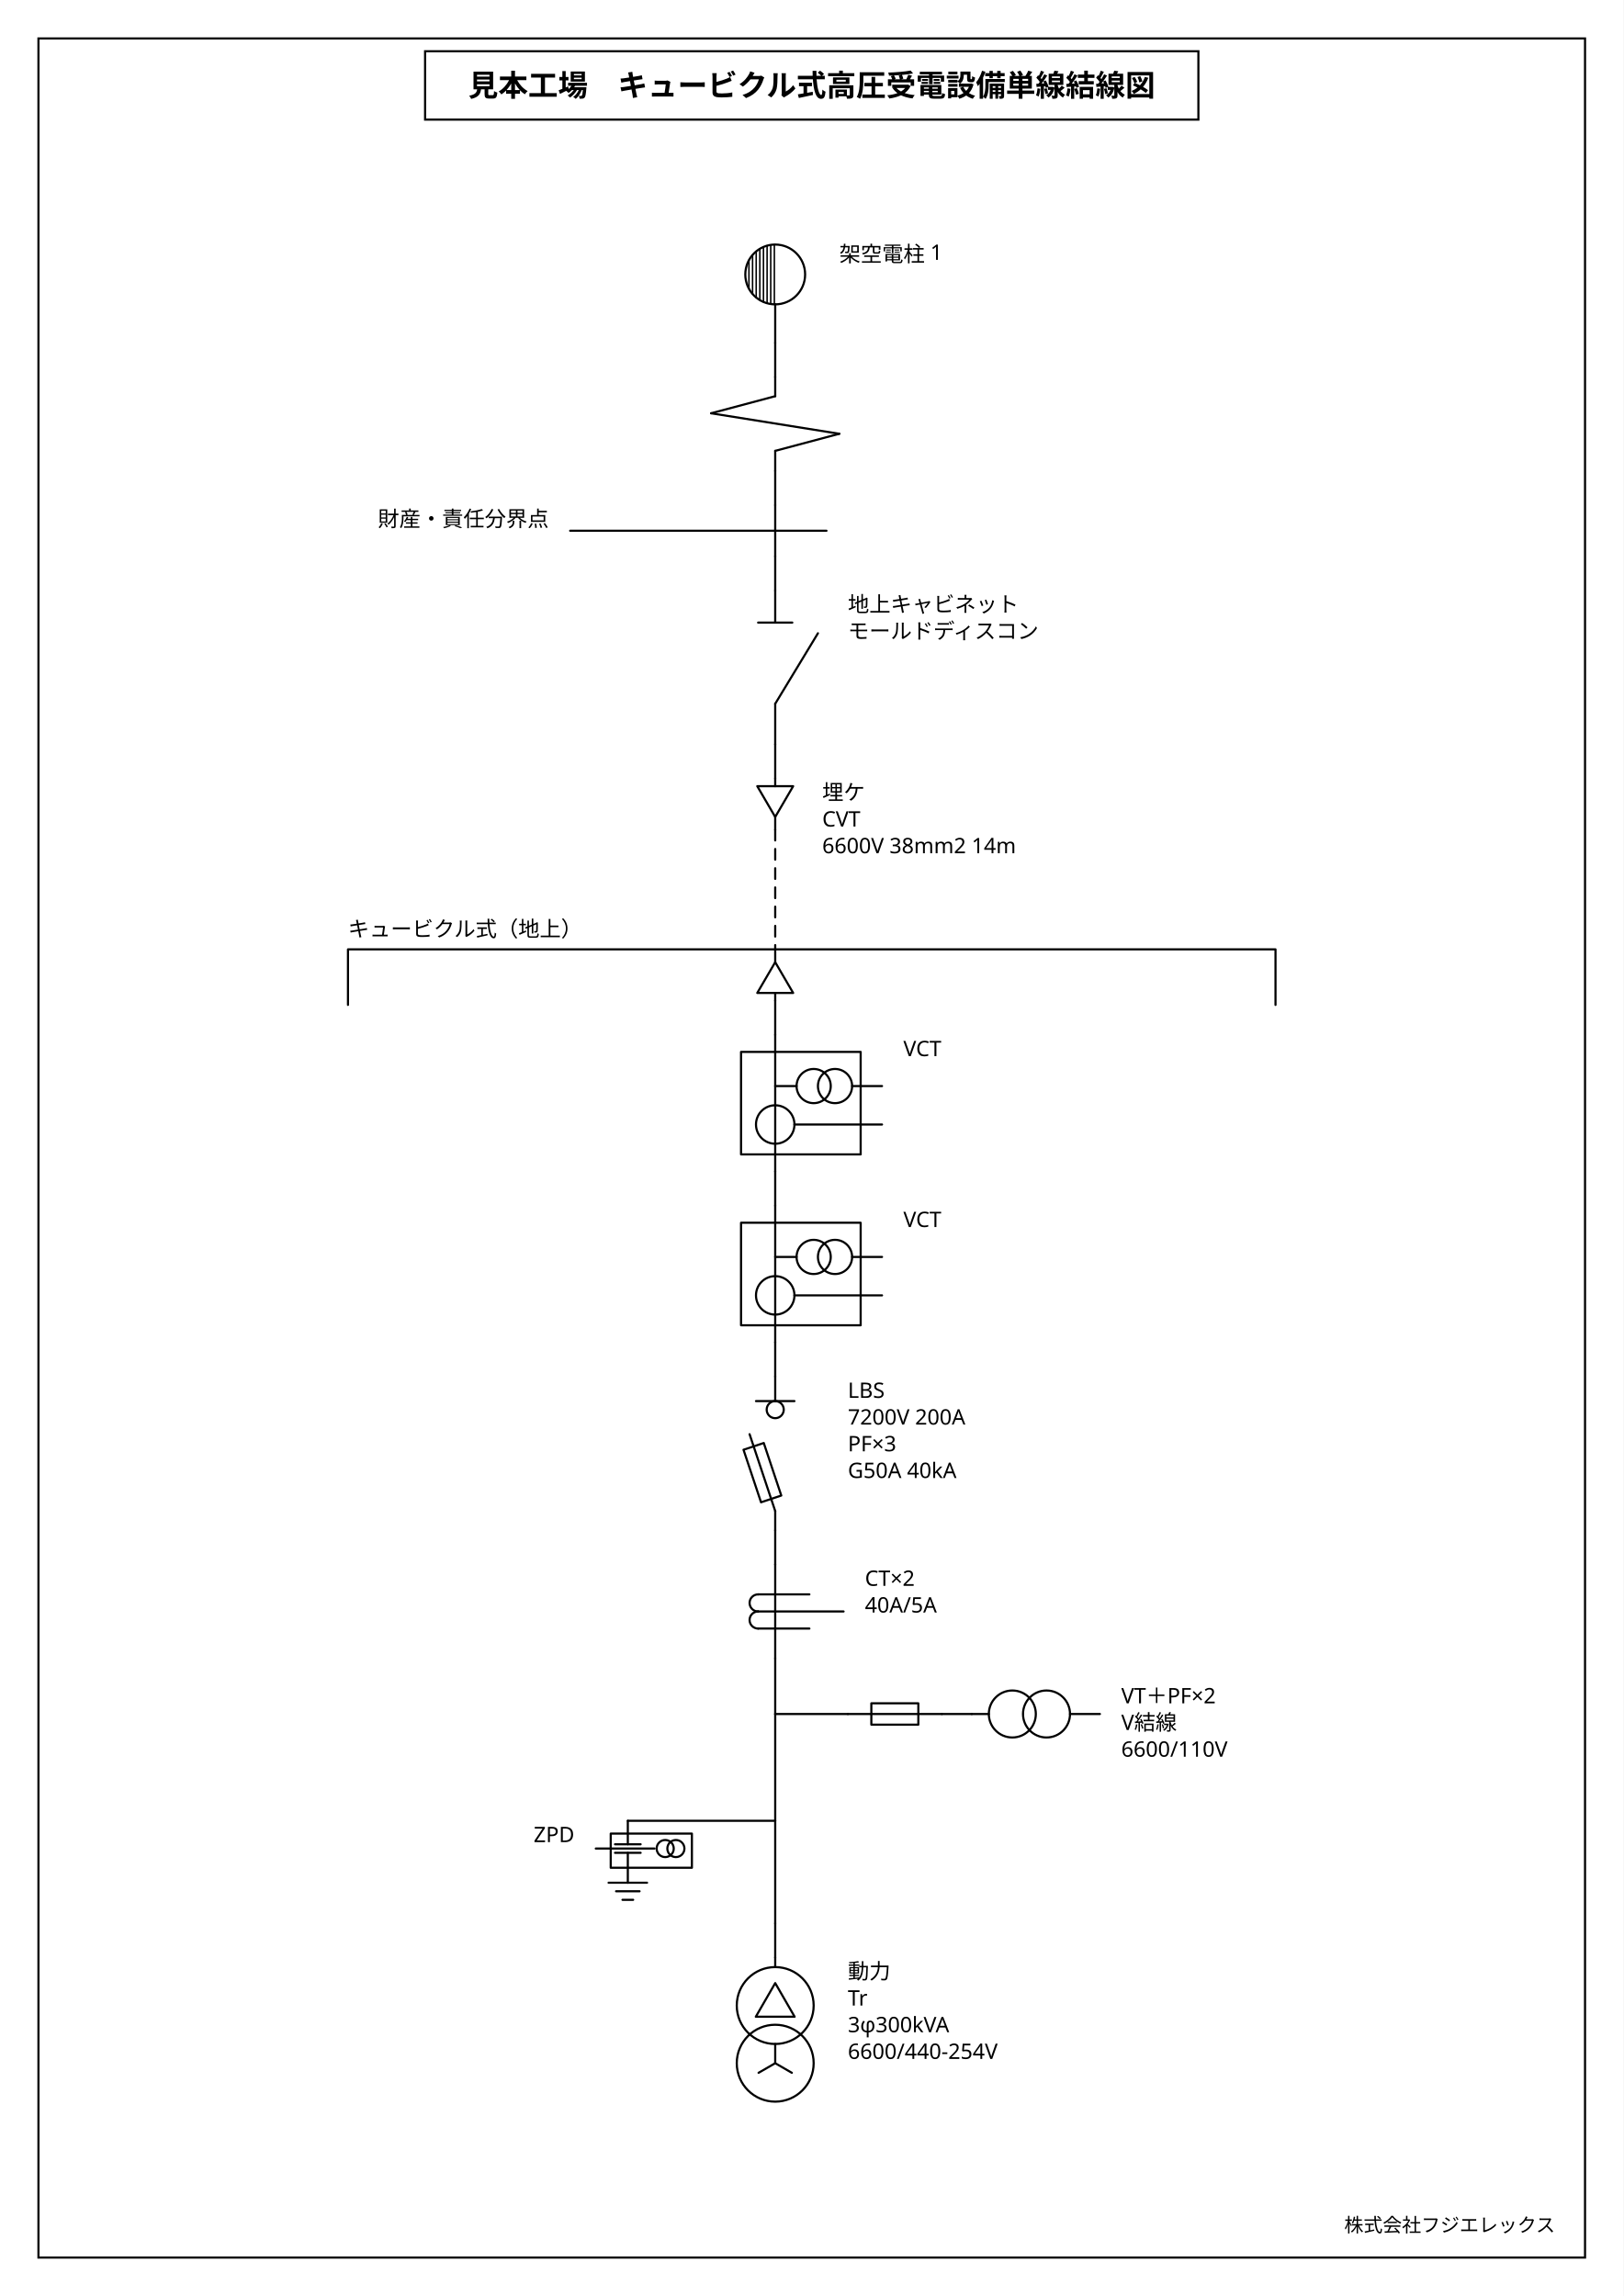
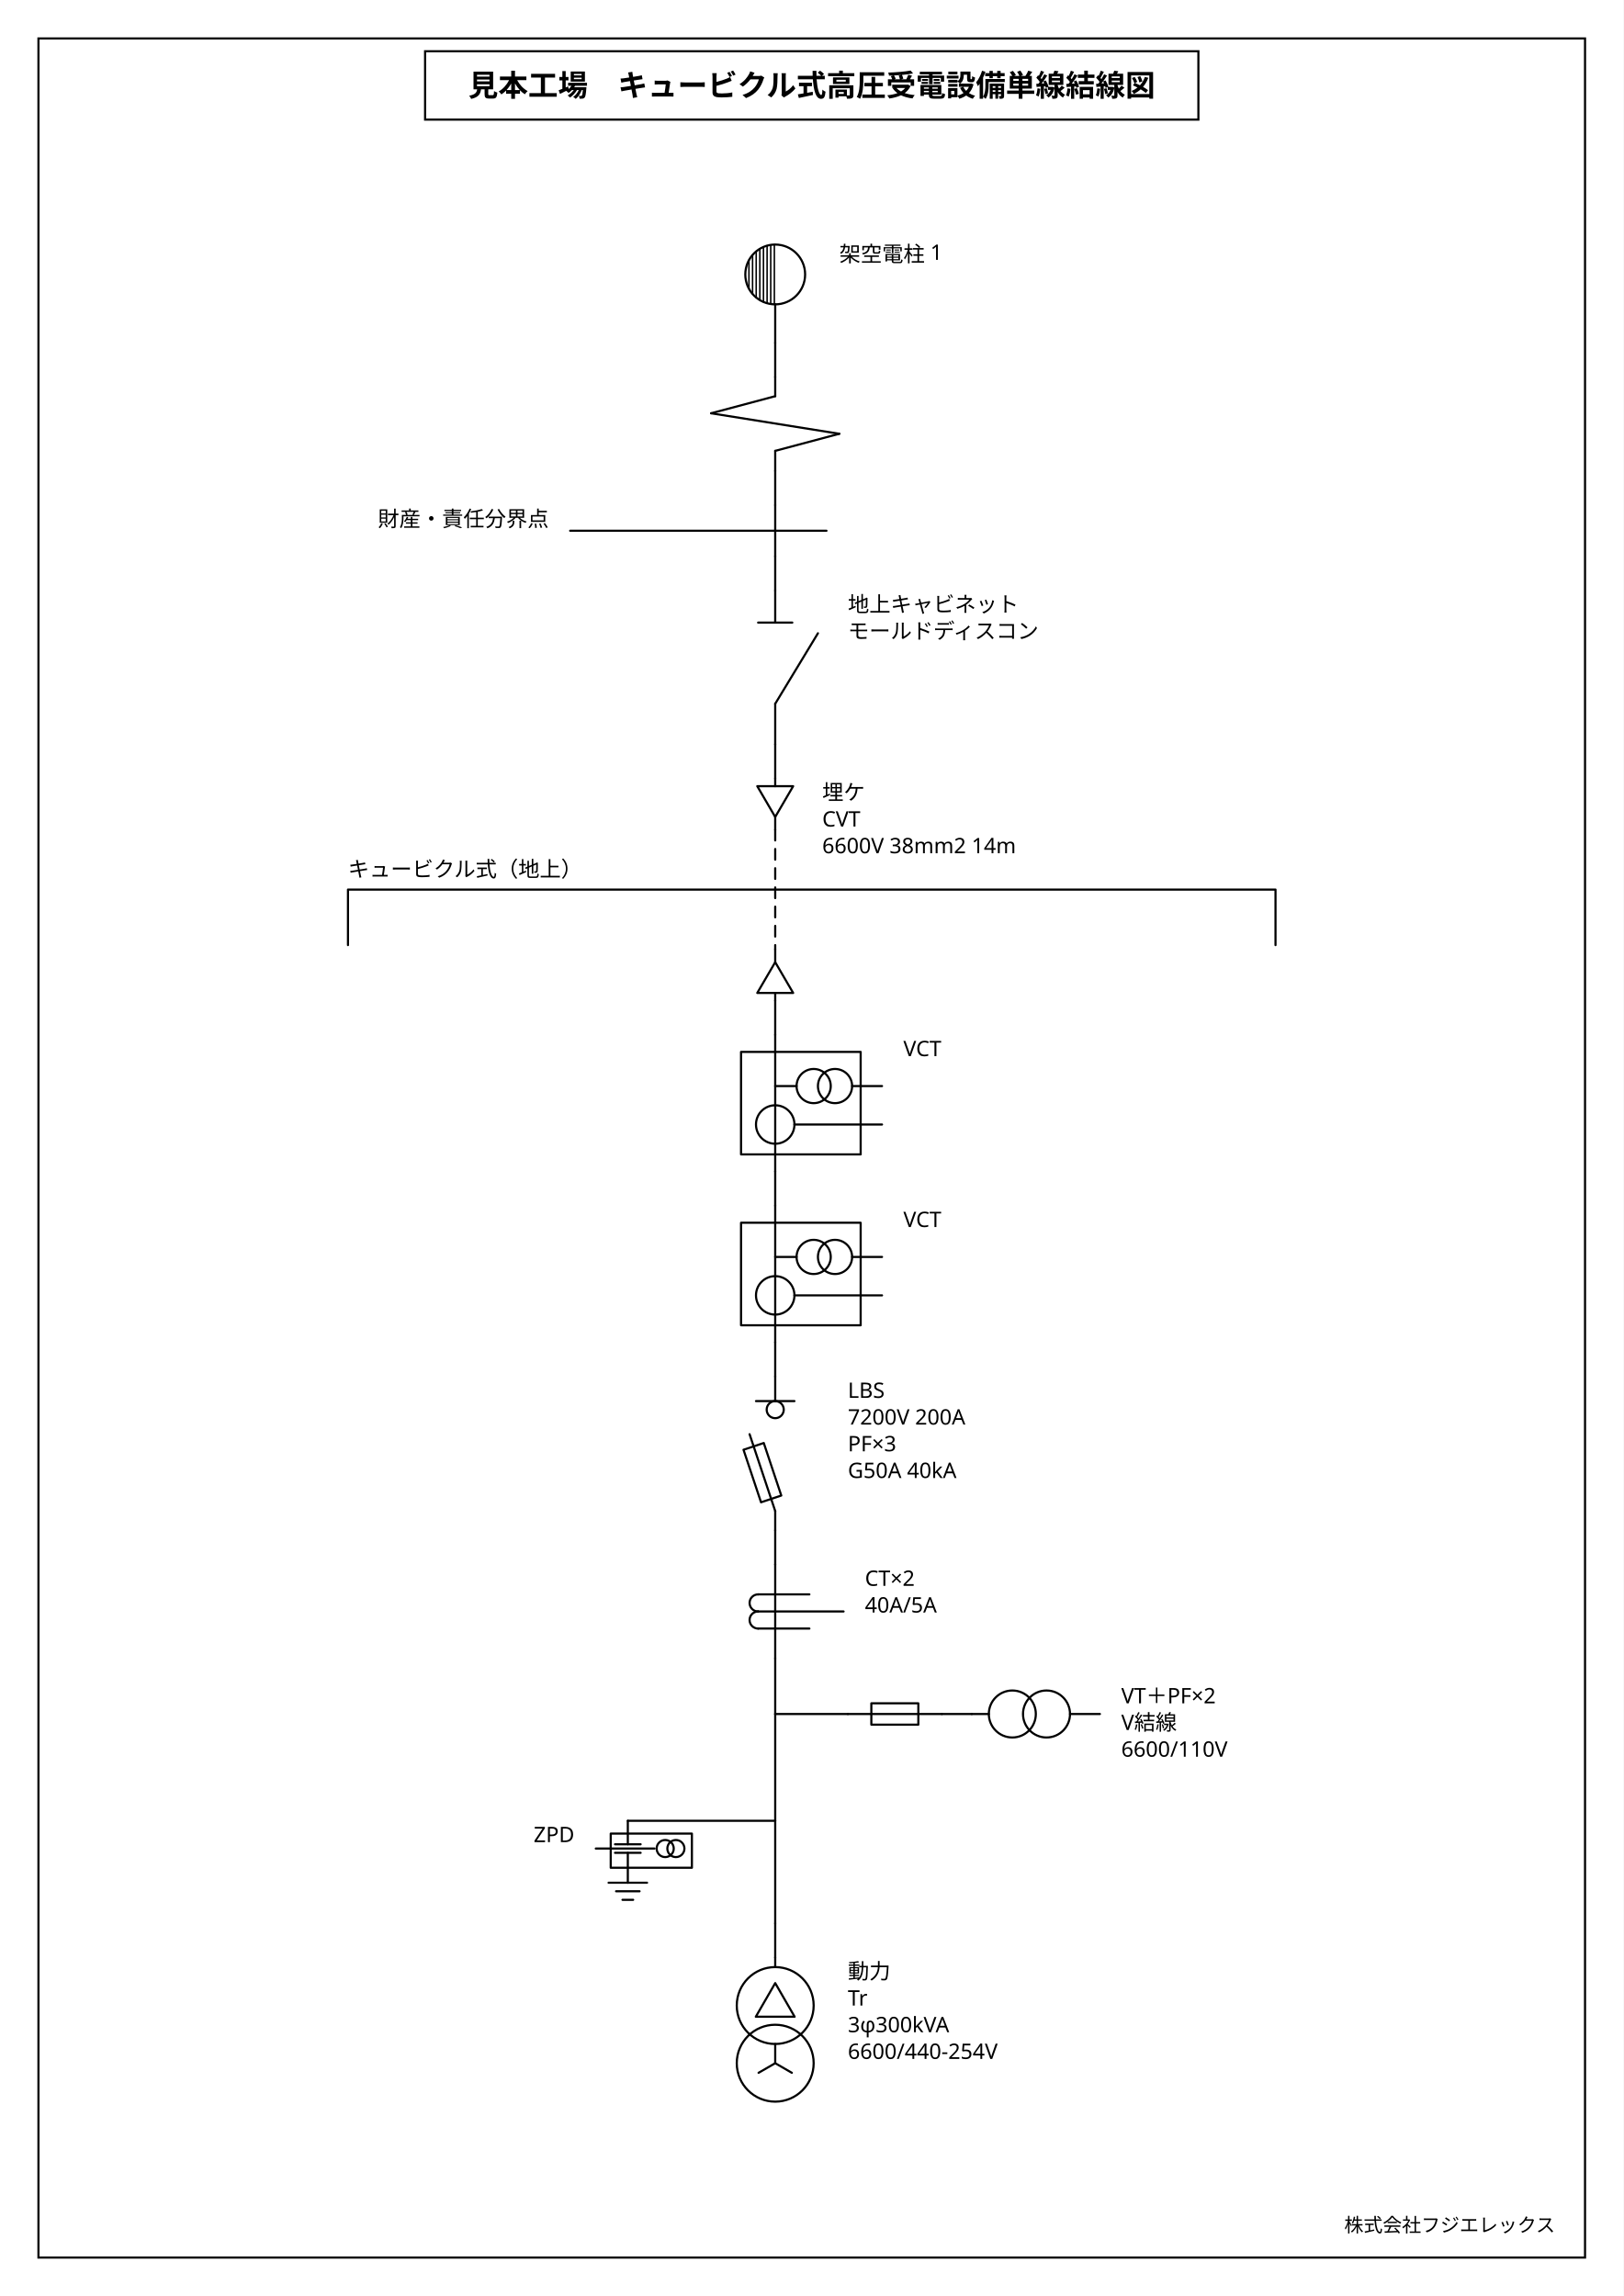
<svg xmlns="http://www.w3.org/2000/svg" viewBox="0 0 760 1075" width="760" height="1075">
  <rect x="0" y="0" width="760" height="1075" fill="#fff" />
  <g stroke="#000" fill="none">
    <rect x="18" y="18" width="724" height="1039" stroke-width="1" />
    <rect x="199" y="24" width="362" height="32" stroke-width="1" />
  </g>
  <text x="380" y="45" font-size="14" font-weight="700" text-anchor="middle" font-family="IPAGothic, 'IPAゴシック', 'Noto Sans JP', 'Hiragino Kaku Gothic ProN', 'Yu Gothic', sans-serif" fill="#000">見本工場　キュービクル式高圧受電設備単線結線図</text>
  <text x="728" y="1045" font-size="9" text-anchor="end" font-family="IPAGothic, 'IPAゴシック', 'Noto Sans JP', 'Hiragino Kaku Gothic ProN', 'Yu Gothic', sans-serif" fill="#000">株式会社フジエレックス</text>
  <g transform="translate(362.9 112.5) scale(1)">
    <g stroke="#000" fill="none" stroke-linecap="round" stroke-linejoin="round" color="#000">
-       <path d="M -200 332 L 234.2 332 M -200 332 L -200 358 M 234.2 332 L 234.2 358" fill="none" stroke-width="1" />
-       <text x="-200" y="326" font-size="10" font-family="IPAGothic, 'IPAゴシック', 'Noto Sans JP', 'Hiragino Kaku Gothic ProN', 'Yu Gothic', sans-serif" fill="currentColor" stroke="none">キュービクル式（地上）</text>
+       <path d="M -200 304 L 234.2 304 M -200 304 L -200 330 M 234.2 304 L 234.2 330" fill="none" stroke-width="1" />
+       <text x="-200" y="298" font-size="10" font-family="IPAGothic, 'IPAゴシック', 'Noto Sans JP', 'Hiragino Kaku Gothic ProN', 'Yu Gothic', sans-serif" fill="currentColor" stroke="none">キュービクル式（地上）</text>
      <line x1="0" y1="48" x2="0" y2="64" stroke-width="1" />
      <line x1="0" y1="108" x2="0" y2="124" stroke-width="1" />
      <line x1="0" y1="148" x2="0" y2="164" stroke-width="1" />
      <line x1="0" y1="236" x2="0" y2="252" stroke-width="1" />
      <line x1="0" y1="276" x2="0" y2="332" stroke-width="1" stroke-dasharray="5 4" />
      <line x1="0" y1="356" x2="0" y2="372" stroke-width="1" />
      <line x1="0" y1="436" x2="0" y2="452" stroke-width="1" />
      <line x1="0" y1="516" x2="0" y2="532" stroke-width="1" />
      <line x1="0" y1="604" x2="0" y2="620" stroke-width="1" />
      <line x1="0" y1="664" x2="0" y2="690" stroke-width="1" />
      <line x1="0" y1="690" x2="34" y2="690" stroke-width="1" />
      <line x1="78" y1="690" x2="92" y2="690" stroke-width="1" />
      <line x1="0" y1="690" x2="0" y2="740" stroke-width="1" />
      <line x1="0" y1="740" x2="-69" y2="740" stroke-width="1" />
      <line x1="0" y1="740" x2="0" y2="788" stroke-width="1" />
      <line x1="0" y1="788" x2="0" y2="804" stroke-width="1" />
      <g transform="translate(-16 0)">
        <circle cx="16" cy="16" r="14" fill="none" stroke-width="1" />
        <line x1="3.7" y1="9.313" x2="3.7" y2="22.687" stroke-width="0.7" />
        <line x1="5.4" y1="6.855" x2="5.4" y2="25.145" stroke-width="0.7" />
        <line x1="7.1" y1="5.193" x2="7.1" y2="26.807" stroke-width="0.7" />
        <line x1="8.8" y1="3.993" x2="8.8" y2="28.007" stroke-width="0.7" />
        <line x1="10.5" y1="3.126" x2="10.5" y2="28.874" stroke-width="0.7" />
        <line x1="12.2" y1="2.526" x2="12.2" y2="29.474" stroke-width="0.7" />
        <line x1="13.9" y1="2.158" x2="13.9" y2="29.842" stroke-width="0.7" />
        <line x1="15.6" y1="2.006" x2="15.6" y2="29.994" stroke-width="0.7" />
        <line x1="16" y1="30" x2="16" y2="48" stroke-width="1" />
      </g>
      <text x="30" y="10" font-size="10" text-anchor="start" font-family="IPAGothic, 'IPAゴシック', 'Noto Sans JP', 'Hiragino Kaku Gothic ProN', 'Yu Gothic', sans-serif" fill="currentColor" stroke="none">
        <tspan x="30" dy="0">架空電柱 1</tspan>
      </text>
      <g transform="translate(-30 64)">
        <line x1="30" y1="0" x2="30" y2="9" stroke-width="1" />
        <line x1="30" y1="9" x2="0" y2="17" stroke-width="1" />
        <line x1="0" y1="17" x2="60" y2="26.6" stroke-width="1" />
        <line x1="60" y1="26.6" x2="30" y2="34.6" stroke-width="1" />
        <line x1="30" y1="34.6" x2="30" y2="44" stroke-width="1" />
      </g>
      <g transform="translate(-96 124)">
        <line x1="96" y1="0" x2="96" y2="24" stroke-width="1" />
        <line x1="0" y1="12" x2="120" y2="12" stroke-width="1" />
      </g>
      <text x="-106" y="134" font-size="10" text-anchor="end" font-family="IPAGothic, 'IPAゴシック', 'Noto Sans JP', 'Hiragino Kaku Gothic ProN', 'Yu Gothic', sans-serif" fill="currentColor" stroke="none">
        <tspan x="-106" dy="0">財産・責任分界点</tspan>
      </text>
      <g transform="translate(-24 164)">
        <line x1="24" y1="0" x2="24" y2="15" stroke-width="1" />
        <line x1="16" y1="15" x2="32" y2="15" stroke-width="1" />
        <line x1="24" y1="53" x2="44" y2="20" stroke-width="1" />
        <line x1="24" y1="53" x2="24" y2="72" stroke-width="1" />
      </g>
      <text x="34" y="174" font-size="10" text-anchor="start" font-family="IPAGothic, 'IPAゴシック', 'Noto Sans JP', 'Hiragino Kaku Gothic ProN', 'Yu Gothic', sans-serif" fill="currentColor" stroke="none">
        <tspan x="34" dy="0">地上キャビネット</tspan>
        <tspan x="34" dy="12.5">モールドディスコン</tspan>
      </text>
      <g transform="translate(-12 252)">
        <line x1="12" y1="0" x2="12" y2="3.6" stroke-width="1" />
        <polygon points="3.6,3.6 20.4,3.6 12,18" fill="none" stroke-width="1" />
        <line x1="12" y1="18" x2="12" y2="24" stroke-width="1" />
      </g>
      <text x="22" y="262" font-size="10" text-anchor="start" font-family="IPAGothic, 'IPAゴシック', 'Noto Sans JP', 'Hiragino Kaku Gothic ProN', 'Yu Gothic', sans-serif" fill="currentColor" stroke="none">
        <tspan x="22" dy="0">埋ケ</tspan>
        <tspan x="22" dy="12.5">CVT</tspan>
        <tspan x="22" dy="12.5">6600V 38mm2 14m</tspan>
      </text>
      <g transform="translate(-12 332) rotate(180 12 12)">
        <line x1="12" y1="0" x2="12" y2="3.6" stroke-width="1" />
        <polygon points="3.6,3.6 20.4,3.6 12,18" fill="none" stroke-width="1" />
        <line x1="12" y1="18" x2="12" y2="24" stroke-width="1" />
      </g>
      <g transform="translate(-22 372)">
        <line x1="22" y1="0" x2="22" y2="64" stroke-width="1" />
        <rect x="6" y="8" width="56" height="48" fill="none" stroke-width="1" />
        <line x1="22" y1="24" x2="32" y2="24" stroke-width="1" />
        <circle cx="40" cy="24" r="8" fill="none" stroke-width="1" />
        <circle cx="50" cy="24" r="8" fill="none" stroke-width="1" />
        <line x1="58" y1="24" x2="72" y2="24" stroke-width="1" />
        <circle cx="22" cy="42" r="9" fill="none" stroke-width="1" />
        <line x1="31" y1="42" x2="72" y2="42" stroke-width="1" />
      </g>
      <text x="60" y="382" font-size="10" text-anchor="start" font-family="IPAGothic, 'IPAゴシック', 'Noto Sans JP', 'Hiragino Kaku Gothic ProN', 'Yu Gothic', sans-serif" fill="currentColor" stroke="none">
        <tspan x="60" dy="0">VCT</tspan>
      </text>
      <g transform="translate(-22 452)">
        <line x1="22" y1="0" x2="22" y2="64" stroke-width="1" />
        <rect x="6" y="8" width="56" height="48" fill="none" stroke-width="1" />
        <line x1="22" y1="24" x2="32" y2="24" stroke-width="1" />
        <circle cx="40" cy="24" r="8" fill="none" stroke-width="1" />
        <circle cx="50" cy="24" r="8" fill="none" stroke-width="1" />
        <line x1="58" y1="24" x2="72" y2="24" stroke-width="1" />
        <circle cx="22" cy="42" r="9" fill="none" stroke-width="1" />
        <line x1="31" y1="42" x2="72" y2="42" stroke-width="1" />
      </g>
      <text x="60" y="462" font-size="10" text-anchor="start" font-family="IPAGothic, 'IPAゴシック', 'Noto Sans JP', 'Hiragino Kaku Gothic ProN', 'Yu Gothic', sans-serif" fill="currentColor" stroke="none">
        <tspan x="60" dy="0">VCT</tspan>
      </text>
      <g transform="translate(-24 532)">
        <line x1="24" y1="0" x2="24" y2="11.5" stroke-width="1" />
        <line x1="15" y1="11.5" x2="33" y2="11.5" stroke-width="1" />
        <circle cx="24" cy="15.5" r="4" fill="none" stroke-width="1" />
        <line x1="24" y1="63" x2="12" y2="27" stroke-width="1" />
        <polygon points="26.843,55.719 18.643,31.119 9.157,34.281 17.357,58.881" fill="none" stroke-width="1" />
        <line x1="24" y1="63" x2="24" y2="72" stroke-width="1" />
      </g>
      <text x="34" y="542" font-size="10" text-anchor="start" font-family="IPAGothic, 'IPAゴシック', 'Noto Sans JP', 'Hiragino Kaku Gothic ProN', 'Yu Gothic', sans-serif" fill="currentColor" stroke="none">
        <tspan x="34" dy="0">LBS</tspan>
        <tspan x="34" dy="12.5">7200V 200A</tspan>
        <tspan x="34" dy="12.5">PF×3</tspan>
        <tspan x="34" dy="12.5">G50A 40kA</tspan>
      </text>
      <g transform="translate(-24 620)">
        <line x1="24" y1="0" x2="24" y2="44" stroke-width="1" />
        <line x1="16" y1="14" x2="40" y2="14" stroke-width="1" />
        <line x1="16" y1="30" x2="40" y2="30" stroke-width="1" />
        <line x1="16" y1="22" x2="56" y2="22" stroke-width="1" />
        <path d="M 16 14 A 4 4 0 0 0 16 22" fill="none" stroke-width="1" />
        <path d="M 16 22 A 4 4 0 0 0 16 30" fill="none" stroke-width="1" />
      </g>
      <text x="42" y="630" font-size="10" text-anchor="start" font-family="IPAGothic, 'IPAゴシック', 'Noto Sans JP', 'Hiragino Kaku Gothic ProN', 'Yu Gothic', sans-serif" fill="currentColor" stroke="none">
        <tspan x="42" dy="0">CT×2</tspan>
        <tspan x="42" dy="12.5">40A/5A</tspan>
      </text>
      <g transform="translate(36 668) rotate(-90 20 22)">
        <line x1="20" y1="0" x2="20" y2="44" stroke-width="1" />
        <rect x="15" y="11" width="10" height="22" fill="none" stroke-width="1" />
      </g>
      <g transform="translate(92 675)">
        <line x1="0" y1="15" x2="8" y2="15" stroke-width="1" />
        <circle cx="19" cy="15" r="11" fill="none" stroke-width="1" />
        <circle cx="35" cy="15" r="11" fill="none" stroke-width="1" />
        <line x1="46" y1="15" x2="60" y2="15" stroke-width="1" />
      </g>
      <text x="162" y="685" font-size="10" text-anchor="start" font-family="IPAGothic, 'IPAゴシック', 'Noto Sans JP', 'Hiragino Kaku Gothic ProN', 'Yu Gothic', sans-serif" fill="currentColor" stroke="none">
        <tspan x="162" dy="0">VT＋PF×2</tspan>
        <tspan x="162" dy="12.5">V結線</tspan>
        <tspan x="162" dy="12.5">6600/110V</tspan>
      </text>
      <g transform="translate(-84 740)">
        <line x1="15" y1="0" x2="15" y2="11" stroke-width="1" />
        <rect x="7" y="6" width="38" height="16" fill="none" stroke-width="1" />
        <line x1="9" y1="11" x2="21" y2="11" stroke-width="1" />
        <line x1="9" y1="15" x2="21" y2="15" stroke-width="1" />
        <line x1="15" y1="15" x2="15" y2="29" stroke-width="1" />
        <line x1="6" y1="29" x2="24" y2="29" stroke-width="1" />
        <line x1="9.5" y1="33" x2="20.5" y2="33" stroke-width="1" />
        <line x1="12.5" y1="37" x2="17.5" y2="37" stroke-width="1" />
        <line x1="0" y1="13" x2="27.5" y2="13" stroke-width="1" />
        <circle cx="32.5" cy="13" r="4" fill="none" stroke-width="1" />
        <circle cx="37.5" cy="13" r="4" fill="none" stroke-width="1" />
      </g>
      <text x="-94" y="750" font-size="10" text-anchor="end" font-family="IPAGothic, 'IPAゴシック', 'Noto Sans JP', 'Hiragino Kaku Gothic ProN', 'Yu Gothic', sans-serif" fill="currentColor" stroke="none">
        <tspan x="-94" dy="0">ZPD</tspan>
      </text>
      <g transform="translate(-24 804)">
        <line x1="24" y1="0" x2="24" y2="4.5" stroke-width="1" />
        <circle cx="24" cy="22.5" r="18" fill="none" stroke-width="1" />
        <circle cx="24" cy="49.5" r="18" fill="none" stroke-width="1" />
        <polygon points="24,12 33.093,27.75 14.907,27.75" fill="none" stroke-width="1" />
        <line x1="24" y1="49.5" x2="24" y2="40.5" stroke-width="1" />
        <line x1="24" y1="49.5" x2="31.794" y2="54" stroke-width="1" />
        <line x1="24" y1="49.5" x2="16.206" y2="54" stroke-width="1" />
      </g>
      <text x="34" y="814" font-size="10" text-anchor="start" font-family="IPAGothic, 'IPAゴシック', 'Noto Sans JP', 'Hiragino Kaku Gothic ProN', 'Yu Gothic', sans-serif" fill="currentColor" stroke="none">
        <tspan x="34" dy="0">動力</tspan>
        <tspan x="34" dy="12.5">Tr</tspan>
        <tspan x="34" dy="12.5">3φ300kVA</tspan>
        <tspan x="34" dy="12.5">6600/440-254V</tspan>
      </text>
    </g>
  </g>
</svg>
